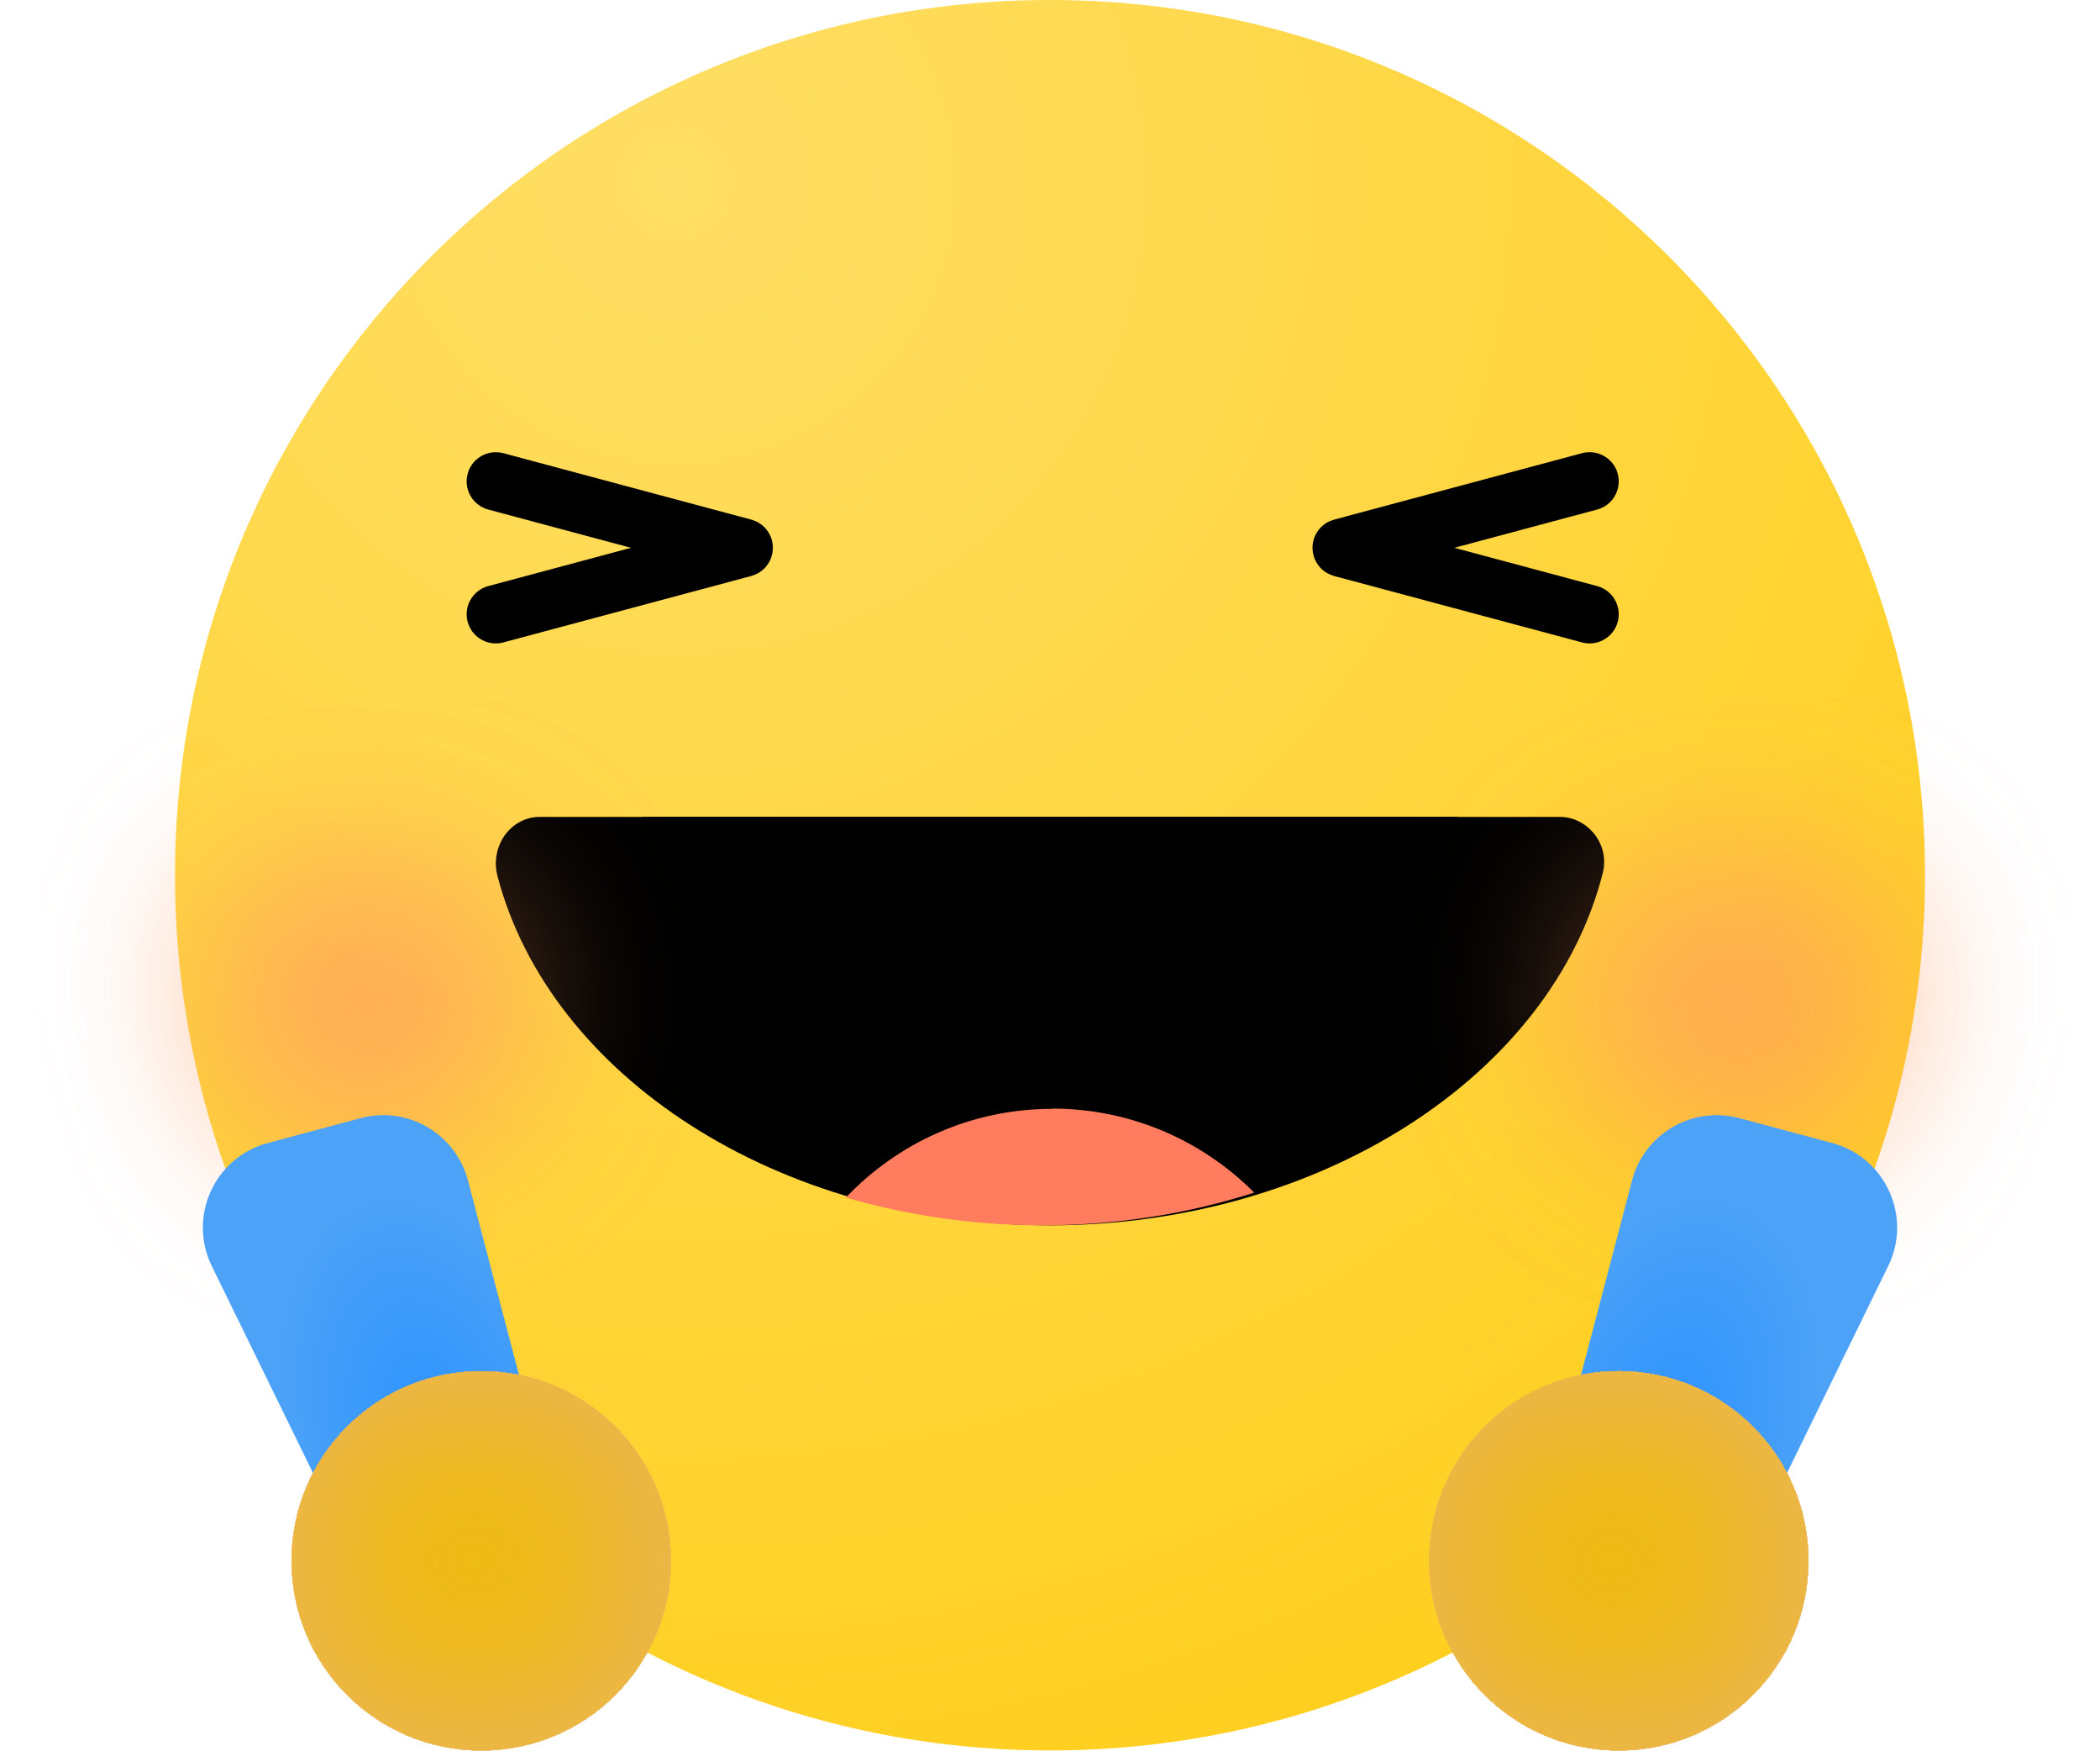
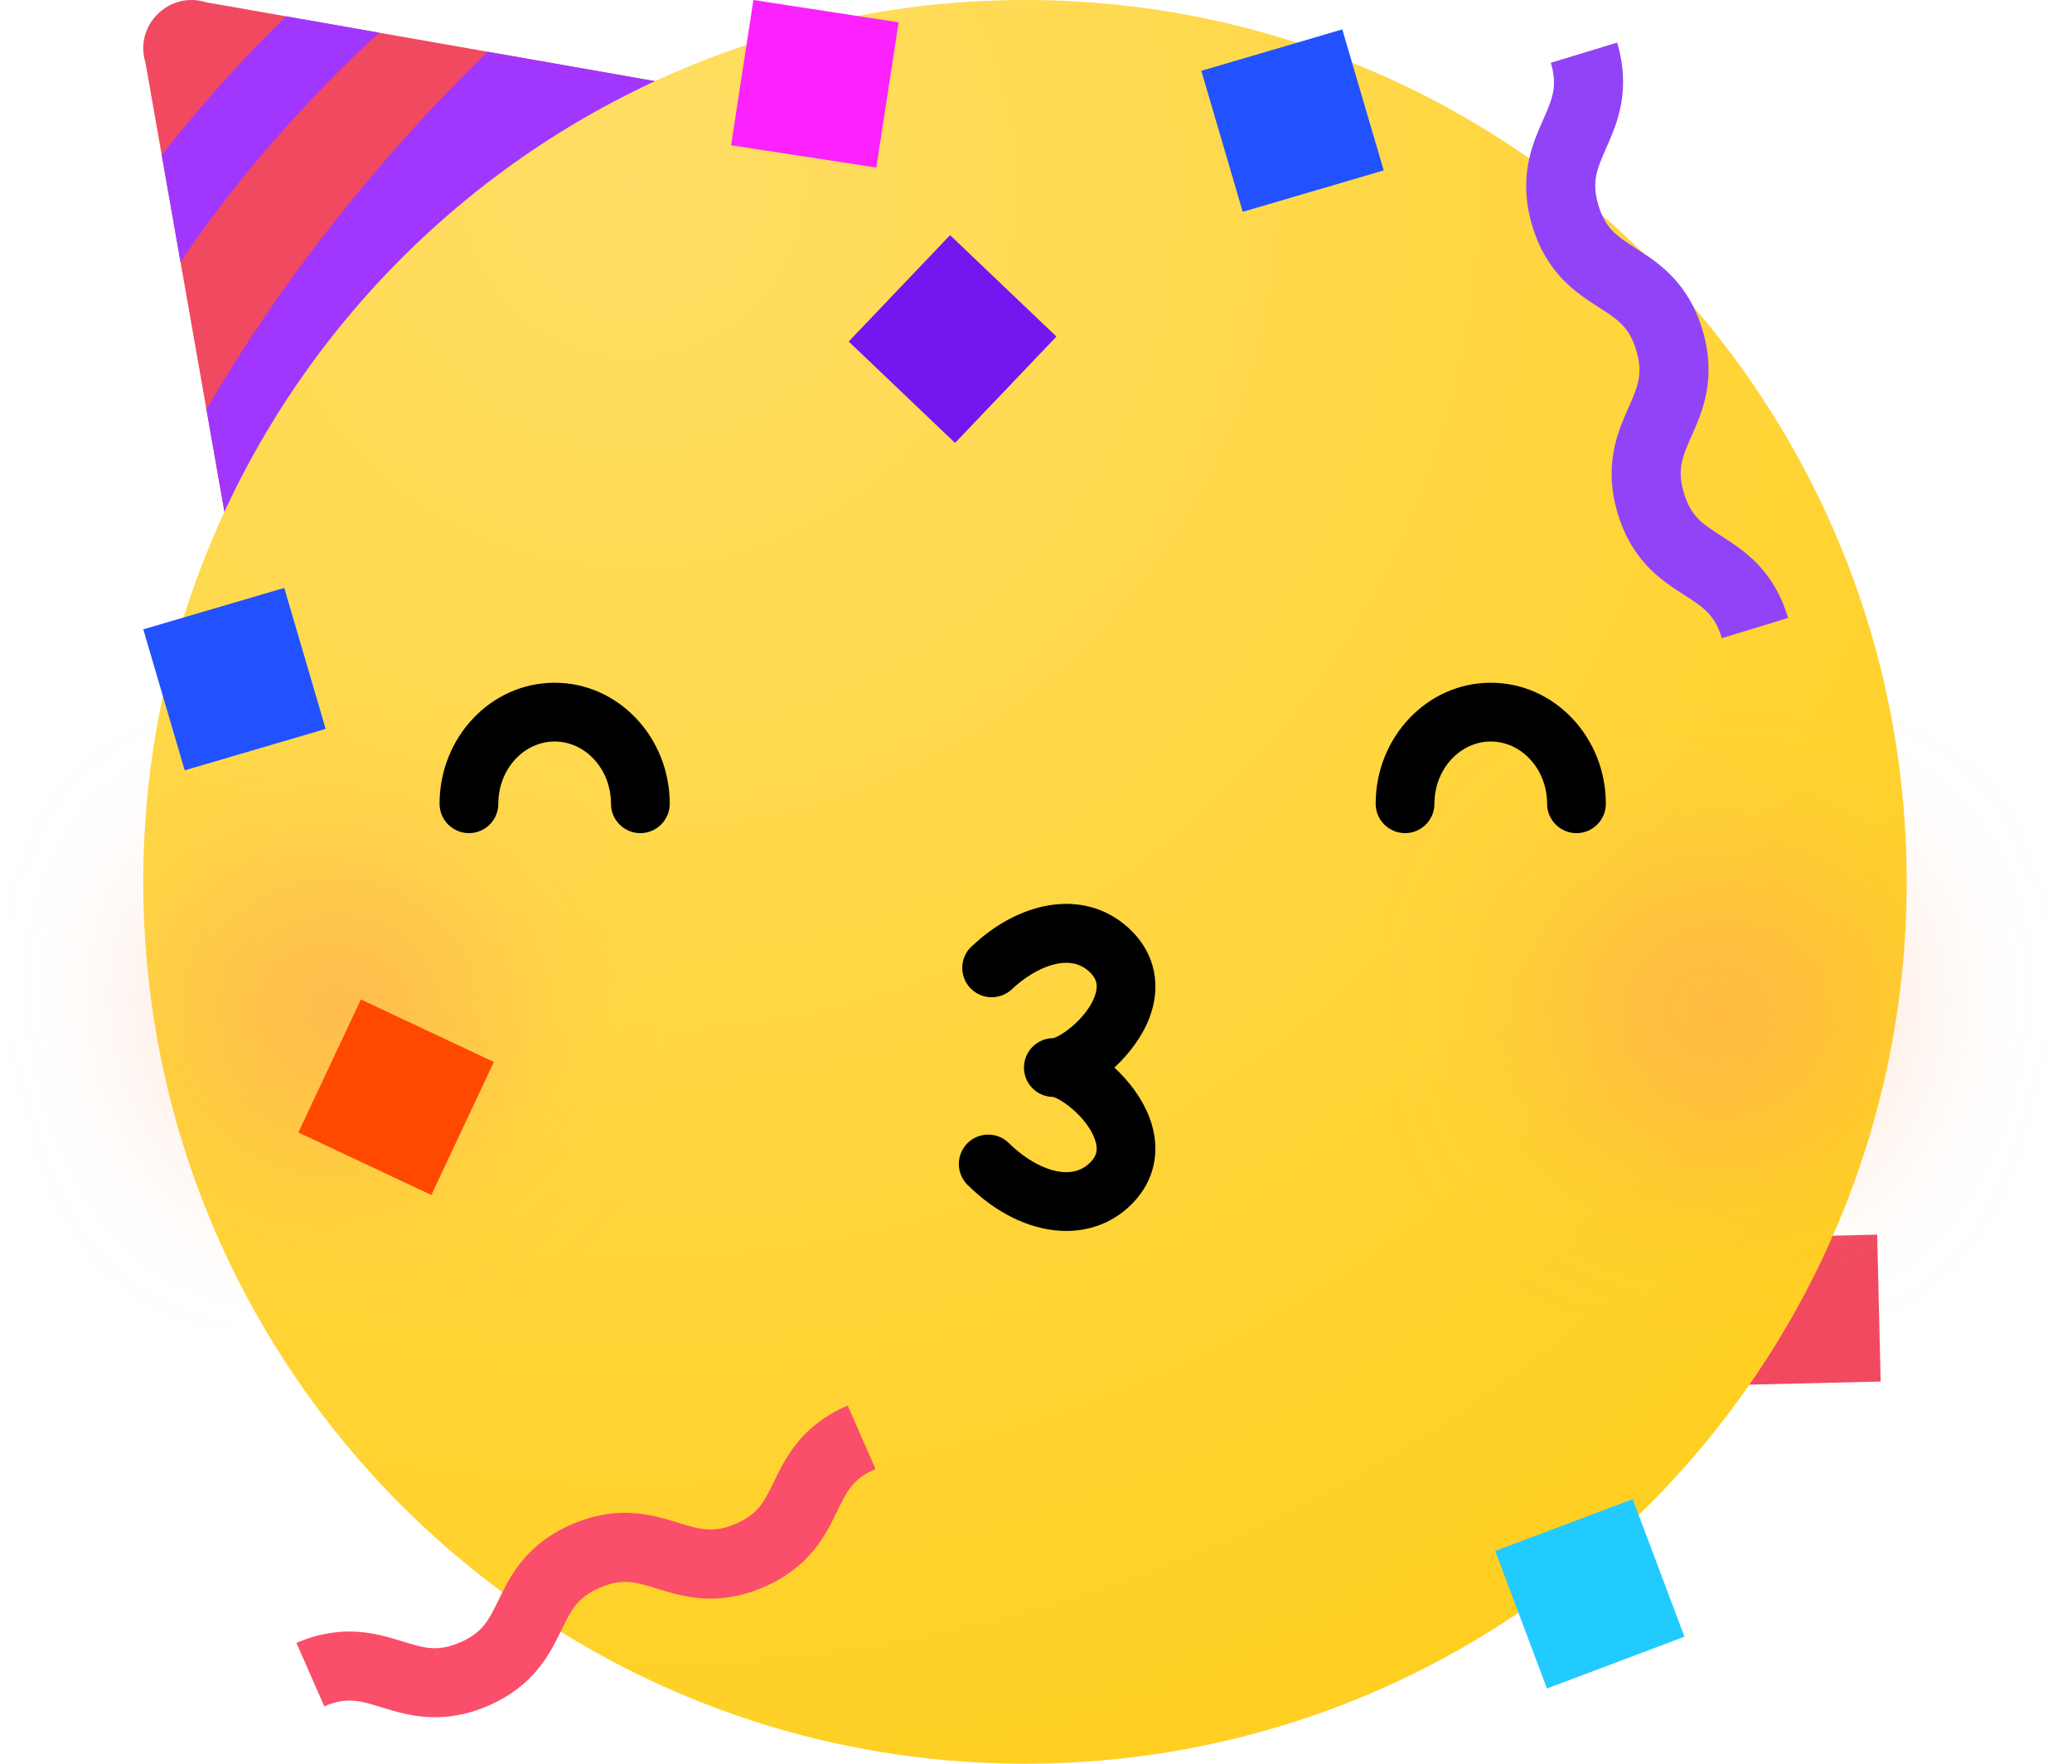
- <svg xmlns="http://www.w3.org/2000/svg" width="48" height="40" viewBox="0 0 48 40" fill="none">
-   <circle cx="24" cy="20" r="20" fill="url(#paint0_radial_8991_19582)" />
-   <g filter="url(#filter0_f_8991_19582)">
-     <path d="M43.265 21.444C42.959 22.997 42.472 24.484 41.825 25.884C41.152 26.097 40.372 26.157 39.566 26.024C37.399 25.664 35.858 24.024 36.138 22.371C36.412 20.717 38.391 19.671 40.566 20.031C41.692 20.217 42.645 20.751 43.265 21.444Z" fill="#FF9A61" fill-opacity="0.5" />
+ <svg xmlns="http://www.w3.org/2000/svg" width="47" height="40" viewBox="0 0 47 40" fill="none">
+   <rect x="39.328" y="31.411" width="3.333" height="3.333" transform="rotate(-91.3596 39.3281 31.4114)" fill="#F14960" />
+   <path d="M6.919 22L3.3 1.422C3.039 0.58 3.829 -0.21 4.671 0.051L25.252 3.667L6.919 22Z" fill="#F14960" />
+   <mask id="mask0_8991_19596" style="mask-type:alpha" maskUnits="userSpaceOnUse" x="3" y="0" width="23" height="22">
+     <path d="M6.919 22L3.3 1.422C3.039 0.58 3.829 -0.21 4.671 0.051L25.252 3.667L6.919 22Z" fill="#F14960" />
+   </mask>
+   <g mask="url(#mask0_8991_19596)">
+     <path d="M5.336 15.332L3.916 10.676C5.3 8.014 7.093 5.452 9.25 3.056C9.611 2.655 10.021 2.217 10.48 1.749C11.022 1.198 11.629 0.61 12.301 0L15.916 1.143C14.073 2.658 12.626 4.123 11.605 5.256C8.759 8.416 6.664 11.788 5.336 15.333V15.332Z" fill="#A136FF" />
+     <path d="M3.631 6.667L3.25 4.063C4.143 2.867 5.152 1.705 6.267 0.588C6.454 0.402 6.654 0.206 6.869 0L9.25 0.152C8.632 0.696 8.099 1.202 7.655 1.647C6.049 3.256 4.706 4.931 3.631 6.666L3.631 6.667Z" fill="#A136FF" />
  </g>
-   <g filter="url(#filter1_f_8991_19582)">
-     <path d="M11.873 22.371C12.153 24.024 10.613 25.664 8.446 26.024C7.699 26.151 6.979 26.104 6.339 25.931C5.666 24.484 5.166 22.944 4.859 21.331C5.473 20.691 6.386 20.211 7.446 20.031C9.619 19.671 11.599 20.717 11.873 22.371Z" fill="#FF9A61" fill-opacity="0.5" />
+   <circle cx="23.25" cy="20" r="20" fill="url(#paint0_radial_8991_19596)" />
+   <path d="M35.178 1.424L36.682 0.966C37.007 2.062 36.676 2.811 36.434 3.358C36.225 3.832 36.098 4.118 36.257 4.653C36.416 5.188 36.678 5.356 37.11 5.634C37.61 5.954 38.294 6.394 38.62 7.49C38.946 8.587 38.615 9.336 38.373 9.883C38.163 10.357 38.037 10.643 38.196 11.178C38.355 11.713 38.616 11.88 39.05 12.159C39.55 12.479 40.235 12.919 40.56 14.015L39.057 14.474C38.897 13.939 38.636 13.771 38.203 13.493C37.703 13.172 37.018 12.733 36.693 11.636C36.368 10.54 36.698 9.791 36.941 9.244C37.15 8.77 37.277 8.484 37.117 7.949C36.959 7.414 36.697 7.246 36.264 6.968C35.764 6.648 35.08 6.208 34.754 5.112C34.429 4.016 34.76 3.266 35.002 2.719C35.211 2.245 35.338 1.96 35.178 1.424Z" fill="#9143F7" />
+   <path d="M7.356 38.699L6.724 37.26C7.775 36.809 8.557 37.049 9.129 37.225C9.624 37.378 9.923 37.47 10.435 37.249C10.948 37.029 11.084 36.749 11.309 36.287C11.569 35.752 11.925 35.022 12.976 34.569C14.027 34.117 14.809 34.358 15.381 34.534C15.877 34.686 16.176 34.779 16.688 34.558C17.201 34.337 17.336 34.058 17.561 33.595C17.821 33.06 18.177 32.329 19.228 31.877L19.86 33.316C19.347 33.537 19.212 33.816 18.986 34.279C18.727 34.813 18.37 35.545 17.32 35.996C16.269 36.448 15.486 36.208 14.915 36.032C14.419 35.879 14.12 35.787 13.608 36.008C13.095 36.228 12.959 36.508 12.734 36.97C12.474 37.504 12.118 38.235 11.068 38.688C10.018 39.139 9.234 38.898 8.662 38.723C8.167 38.57 7.869 38.478 7.356 38.699Z" fill="#FA4E6A" />
+   <g filter="url(#filter0_f_8991_19596)">
+     <path d="M42.517 21.444C42.211 22.997 41.724 24.484 41.077 25.884C40.404 26.097 39.624 26.157 38.818 26.024C36.651 25.664 35.11 24.024 35.39 22.371C35.664 20.717 37.643 19.671 39.818 20.031C40.944 20.217 41.897 20.751 42.517 21.444Z" fill="#FF9A61" fill-opacity="0.5" />
  </g>
-   <path d="M12.342 18.667C11.664 18.667 11.192 19.344 11.373 20.028C12.57 24.573 17.757 28 23.994 28C30.23 28 35.476 24.535 36.636 19.945C36.8 19.295 36.292 18.667 35.651 18.667H12.342Z" fill="black" />
-   <path d="M24.002 20.667C27.53 20.667 30.767 19.918 33.333 18.667H14.666C17.232 19.918 20.469 20.667 23.997 20.667H24.002Z" fill="black" />
-   <path d="M24.05 25.339C22.191 25.339 20.517 26.121 19.334 27.366C20.741 27.775 22.251 28 23.832 28C25.544 28 27.168 27.733 28.667 27.253C27.49 26.068 25.854 25.333 24.05 25.333V25.339Z" fill="#FF7C5F" />
-   <g filter="url(#filter2_f_8991_19582)">
-     <path d="M43.265 21.444C42.959 22.997 42.472 24.484 41.825 25.884C41.152 26.097 40.372 26.157 39.566 26.024C37.399 25.664 35.858 24.024 36.138 22.371C36.412 20.717 38.391 19.671 40.566 20.031C41.692 20.217 42.645 20.751 43.265 21.444Z" fill="#FF9A61" fill-opacity="0.5" />
+   <g filter="url(#filter1_f_8991_19596)">
+     <path d="M11.123 22.371C11.403 24.024 9.863 25.664 7.696 26.024C6.949 26.151 6.229 26.104 5.589 25.931C4.916 24.484 4.416 22.944 4.109 21.331C4.723 20.691 5.636 20.211 6.696 20.031C8.869 19.671 10.849 20.717 11.123 22.371Z" fill="#FF9A61" fill-opacity="0.5" />
  </g>
-   <g filter="url(#filter3_f_8991_19582)">
-     <path d="M11.873 22.371C12.153 24.024 10.613 25.664 8.446 26.024C7.699 26.151 6.979 26.104 6.339 25.931C5.666 24.484 5.166 22.944 4.859 21.331C5.473 20.691 6.386 20.211 7.446 20.031C9.619 19.671 11.599 20.717 11.873 22.371Z" fill="#FF9A61" fill-opacity="0.5" />
-   </g>
-   <path d="M4.841 28.931C4.288 27.801 4.904 26.446 6.12 26.12L8.244 25.551C9.314 25.264 10.414 25.903 10.696 26.975L12.949 35.555C13.229 36.62 12.596 37.71 11.533 37.995L11.127 38.104C10.203 38.351 9.233 37.91 8.813 37.051L4.841 28.931Z" fill="url(#paint1_radial_8991_19582)" />
-   <g filter="url(#filter4_i_8991_19582)">
-     <circle cx="10.999" cy="35.667" r="4.333" fill="#F0BC05" />
-   </g>
-   <path d="M43.159 28.931C43.712 27.801 43.096 26.446 41.88 26.12L39.756 25.551C38.686 25.264 37.586 25.903 37.304 26.975L35.051 35.555C34.771 36.62 35.404 37.71 36.467 37.995L36.873 38.104C37.797 38.351 38.767 37.91 39.187 37.051L43.159 28.931Z" fill="url(#paint2_radial_8991_19582)" />
-   <g filter="url(#filter5_i_8991_19582)">
-     <circle cx="4.333" cy="4.333" r="4.333" transform="matrix(-1 0 0 1 41.334 31.3333)" fill="#F0BC05" />
-   </g>
-   <path d="M11.414 10.506L11.464 10.517L17.13 12.035L17.209 12.064C17.385 12.144 17.501 12.32 17.501 12.518C17.501 12.744 17.349 12.943 17.13 13.001L11.464 14.52C11.197 14.591 10.923 14.433 10.851 14.166C10.78 13.899 10.938 13.625 11.205 13.553L15.068 12.518L11.205 11.483L11.156 11.467C10.919 11.377 10.784 11.12 10.851 10.87C10.918 10.62 11.164 10.466 11.414 10.506Z" fill="black" />
-   <path d="M17.329 12.47C17.313 12.358 17.241 12.262 17.139 12.216H17.138L17.081 12.195L11.428 10.68V10.68L11.383 10.671C11.238 10.648 11.096 10.724 11.033 10.854L11.011 10.914C10.967 11.079 11.055 11.249 11.21 11.31L11.253 11.324L15.11 12.357C15.183 12.377 15.233 12.443 15.233 12.518C15.233 12.594 15.183 12.659 15.11 12.679L11.247 13.714C11.069 13.762 10.963 13.945 11.011 14.123L11.035 14.186C11.104 14.325 11.264 14.4 11.419 14.359L17.086 12.841L17.139 12.822C17.256 12.768 17.333 12.65 17.333 12.518L17.329 12.47ZM17.657 12.629C17.62 12.847 17.478 13.033 17.277 13.124L17.173 13.162L11.506 14.68C11.173 14.77 10.83 14.59 10.71 14.274L10.689 14.209C10.594 13.854 10.805 13.488 11.16 13.393L14.423 12.518L11.16 11.644L11.152 11.642L11.104 11.626L11.095 11.624V11.623C10.779 11.503 10.6 11.161 10.689 10.828L10.708 10.766C10.812 10.489 11.086 10.316 11.376 10.335L11.439 10.342L11.446 10.343L11.496 10.354L11.506 10.356L17.173 11.874L17.186 11.878L17.265 11.907L17.277 11.912C17.511 12.019 17.666 12.254 17.666 12.518L17.657 12.629Z" fill="black" />
-   <path d="M36.254 10.506L36.204 10.517L30.538 12.035L30.459 12.064C30.283 12.144 30.167 12.32 30.167 12.518C30.167 12.744 30.319 12.943 30.538 13.001L36.204 14.52C36.471 14.591 36.745 14.433 36.817 14.166C36.888 13.899 36.73 13.625 36.463 13.553L32.6 12.518L36.463 11.483L36.512 11.467C36.749 11.377 36.884 11.12 36.817 10.87C36.75 10.62 36.505 10.466 36.254 10.506Z" fill="black" />
-   <path d="M30.337 12.47C30.353 12.358 30.425 12.262 30.527 12.216H30.528L30.585 12.195L36.238 10.68V10.68L36.282 10.671C36.428 10.648 36.57 10.724 36.633 10.854L36.655 10.914C36.699 11.079 36.611 11.249 36.456 11.31L36.413 11.324L32.556 12.357C32.483 12.377 32.433 12.443 32.433 12.518C32.433 12.594 32.483 12.659 32.556 12.679L36.419 13.714C36.597 13.762 36.703 13.945 36.655 14.123L36.632 14.186C36.562 14.325 36.402 14.4 36.247 14.359L30.58 12.841L30.527 12.822C30.41 12.768 30.333 12.65 30.333 12.518L30.337 12.47ZM30.009 12.629C30.046 12.847 30.188 13.033 30.389 13.124L30.493 13.162L36.16 14.68C36.493 14.77 36.836 14.59 36.956 14.274L36.977 14.209C37.072 13.854 36.861 13.488 36.506 13.393L33.243 12.518L36.506 11.644L36.514 11.642L36.562 11.626L36.571 11.624V11.623C36.887 11.503 37.066 11.161 36.977 10.828L36.958 10.766C36.854 10.489 36.58 10.316 36.29 10.335L36.227 10.342L36.22 10.343L36.17 10.354L36.16 10.356L30.493 11.874L30.48 11.878L30.401 11.907L30.389 11.912C30.155 12.019 30 12.254 30 12.518L30.009 12.629Z" fill="black" />
+   <path d="M24.186 27.751C23.488 27.751 22.725 27.41 22.063 26.754C21.868 26.56 21.867 26.243 22.061 26.047C22.255 25.852 22.573 25.849 22.768 26.044C23.355 26.626 24.242 27.024 24.805 26.523C25.041 26.311 25.099 26.08 24.989 25.776C24.781 25.2 24.096 24.72 23.892 24.712C23.616 24.711 23.393 24.488 23.393 24.212C23.393 23.939 23.612 23.717 23.883 23.712C23.884 23.712 23.884 23.712 23.885 23.712H23.887C23.887 23.712 23.888 23.712 23.889 23.712C23.889 23.712 23.889 23.712 23.891 23.712C23.892 23.712 23.892 23.712 23.893 23.712C24.097 23.704 24.783 23.224 24.99 22.647C25.099 22.342 25.043 22.112 24.805 21.9C24.265 21.416 23.427 21.76 22.837 22.315C22.635 22.504 22.319 22.494 22.129 22.293C21.941 22.092 21.949 21.776 22.151 21.586C23.259 20.544 24.594 20.371 25.471 21.154C26.021 21.645 26.182 22.327 25.917 23.025C25.747 23.467 25.409 23.897 25.023 24.212C25.409 24.527 25.747 24.956 25.915 25.398C26.182 26.096 26.021 26.777 25.471 27.268C25.109 27.592 24.663 27.751 24.186 27.751Z" fill="black" />
+   <path d="M22.255 21.273C23.359 20.365 24.677 20.221 25.583 21.03H25.583L25.691 21.134C26.205 21.662 26.344 22.371 26.073 23.084V23.085C25.914 23.5 25.619 23.898 25.278 24.212C25.619 24.526 25.913 24.923 26.072 25.339L26.12 25.481C26.324 26.145 26.171 26.795 25.691 27.289L25.583 27.393C25.189 27.746 24.702 27.917 24.187 27.917C23.482 27.917 22.732 27.596 22.077 26.996L21.947 26.872C21.686 26.613 21.684 26.191 21.943 25.93L21.943 25.929L21.993 25.884C22.253 25.67 22.641 25.681 22.886 25.926L22.994 26.027C23.252 26.258 23.553 26.443 23.844 26.53C24.174 26.629 24.47 26.598 24.694 26.398L24.76 26.332C24.818 26.267 24.851 26.205 24.866 26.144C24.881 26.083 24.881 26.012 24.861 25.924L24.833 25.832C24.742 25.581 24.542 25.339 24.331 25.156C24.226 25.066 24.123 24.994 24.038 24.945C23.995 24.92 23.958 24.903 23.93 24.891C23.9 24.88 23.887 24.878 23.886 24.878V24.878C23.521 24.873 23.227 24.577 23.227 24.212C23.227 23.848 23.519 23.552 23.88 23.545H23.887C23.887 23.545 23.901 23.544 23.931 23.532C23.96 23.521 23.996 23.503 24.039 23.479C24.125 23.43 24.228 23.357 24.332 23.267C24.543 23.084 24.744 22.842 24.834 22.59L24.862 22.497C24.882 22.41 24.881 22.339 24.866 22.278C24.851 22.218 24.819 22.156 24.762 22.091L24.695 22.024C24.478 21.831 24.197 21.794 23.883 21.879C23.566 21.965 23.233 22.172 22.952 22.436L22.951 22.437C22.699 22.672 22.313 22.676 22.058 22.454L22.008 22.407C21.757 22.139 21.768 21.718 22.038 21.465L22.255 21.273ZM23.56 24.212C23.561 24.396 23.709 24.544 23.893 24.545H23.899L23.977 24.557C24.003 24.563 24.027 24.572 24.05 24.581C24.098 24.6 24.15 24.625 24.204 24.656C24.31 24.717 24.43 24.802 24.549 24.904C24.783 25.107 25.029 25.394 25.146 25.719L25.147 25.72L25.185 25.848C25.215 25.977 25.22 26.102 25.189 26.224C25.149 26.387 25.052 26.526 24.916 26.647H24.916C24.578 26.948 24.149 26.969 23.749 26.849C23.351 26.73 22.959 26.468 22.651 26.163V26.162C22.538 26.049 22.361 26.035 22.232 26.121L22.18 26.164C22.05 26.295 22.051 26.506 22.181 26.636L22.302 26.751C22.91 27.307 23.583 27.584 24.187 27.584C24.625 27.584 25.031 27.439 25.361 27.144L25.45 27.059C25.846 26.652 25.971 26.128 25.801 25.576L25.76 25.458C25.605 25.049 25.286 24.642 24.919 24.34L24.76 24.212L24.919 24.083C25.286 23.783 25.605 23.375 25.762 22.965L25.802 22.847C25.971 22.295 25.846 21.769 25.45 21.363L25.361 21.279C24.621 20.619 23.491 20.686 22.469 21.529L22.266 21.708C22.132 21.833 22.125 22.044 22.25 22.178H22.251C22.361 22.296 22.537 22.316 22.67 22.234L22.723 22.193C23.032 21.902 23.413 21.66 23.797 21.557C24.184 21.452 24.592 21.485 24.916 21.775L25.012 21.87C25.098 21.968 25.16 22.076 25.19 22.199C25.22 22.321 25.216 22.446 25.186 22.574L25.148 22.703C25.031 23.029 24.785 23.316 24.55 23.519C24.432 23.622 24.311 23.707 24.205 23.768C24.152 23.798 24.1 23.824 24.051 23.843C24.005 23.86 23.952 23.876 23.9 23.878H23.887L23.821 23.886C23.672 23.919 23.56 24.052 23.56 24.212Z" fill="black" />
+   <path d="M14.527 18.728C14.251 18.728 14.027 18.504 14.027 18.228C14.027 17.358 13.379 16.65 12.583 16.65C11.787 16.65 11.139 17.358 11.139 18.228C11.139 18.504 10.915 18.728 10.639 18.728C10.363 18.728 10.139 18.504 10.139 18.228C10.139 16.807 11.235 15.65 12.583 15.65C13.931 15.65 15.027 16.807 15.027 18.228C15.027 18.504 14.803 18.728 14.527 18.728Z" fill="black" />
+   <path d="M14.859 18.228C14.859 16.891 13.829 15.817 12.581 15.817C11.334 15.817 10.304 16.891 10.304 18.228C10.304 18.412 10.454 18.562 10.637 18.562C10.821 18.562 10.971 18.412 10.971 18.228C10.971 17.281 11.68 16.484 12.581 16.484C13.483 16.484 14.192 17.281 14.192 18.228C14.192 18.412 14.341 18.562 14.525 18.562C14.709 18.562 14.859 18.412 14.859 18.228ZM15.192 18.228C15.192 18.596 14.893 18.895 14.525 18.895C14.157 18.895 13.859 18.596 13.859 18.228C13.859 17.436 13.272 16.817 12.581 16.817C11.891 16.817 11.304 17.436 11.304 18.228C11.304 18.596 11.005 18.895 10.637 18.895C10.269 18.895 9.971 18.596 9.971 18.228C9.971 16.724 11.134 15.484 12.581 15.484C14.03 15.484 15.192 16.724 15.192 18.228Z" fill="black" />
+   <path d="M35.761 18.728C35.485 18.728 35.261 18.504 35.261 18.228C35.261 17.358 34.613 16.65 33.817 16.65C33.021 16.65 32.373 17.358 32.373 18.228C32.373 18.504 32.149 18.728 31.873 18.728C31.597 18.728 31.373 18.504 31.373 18.228C31.373 16.807 32.47 15.65 33.817 15.65C35.165 15.65 36.261 16.807 36.261 18.228C36.261 18.504 36.037 18.728 35.761 18.728Z" fill="black" />
+   <path d="M36.093 18.228C36.093 16.891 35.063 15.817 33.816 15.817C32.569 15.817 31.538 16.891 31.538 18.228C31.538 18.412 31.688 18.562 31.872 18.562C32.056 18.562 32.205 18.412 32.205 18.228C32.205 17.281 32.914 16.484 33.816 16.484C34.717 16.484 35.426 17.281 35.426 18.228C35.426 18.412 35.576 18.562 35.76 18.562C35.944 18.562 36.093 18.412 36.093 18.228ZM36.426 18.228C36.426 18.596 36.128 18.895 35.76 18.895C35.392 18.895 35.093 18.596 35.093 18.228C35.093 17.436 34.506 16.817 33.816 16.817C33.125 16.817 32.538 17.436 32.538 18.228C32.538 18.596 32.24 18.895 31.872 18.895C31.504 18.895 31.205 18.596 31.205 18.228C31.205 16.724 32.368 15.484 33.816 15.484C35.264 15.484 36.426 16.724 36.426 18.228Z" fill="black" />
+   <rect x="8.186" y="22.667" width="3.333" height="3.333" transform="rotate(25.1756 8.18555 22.6667)" fill="#FF4901" />
+   <rect x="27.25" y="1.606" width="3.333" height="3.333" transform="rotate(-16.3704 27.25 1.6062)" fill="#2252FF" />
+   <rect x="3.25" y="14.273" width="3.333" height="3.333" transform="rotate(-16.3704 3.25 14.2727)" fill="#2252FF" />
+   <rect x="17.09" width="3.333" height="3.333" transform="rotate(8.73432 17.0898 0)" fill="#FB22FF" />
+   <rect x="33.916" y="35.175" width="3.333" height="3.333" transform="rotate(-20.6417 33.916 35.175)" fill="#22CBFF" />
+   <rect x="21.551" y="5.333" width="3.333" height="3.333" transform="rotate(43.6279 21.5508 5.33325)" fill="#7416EF" />
  <defs>
-     <filter id="filter0_f_8991_19582" x="32.105" y="15.96" width="15.16" height="14.135" filterUnits="userSpaceOnUse" color-interpolation-filters="sRGB">
+     <filter id="filter0_f_8991_19596" x="31.357" y="15.96" width="15.16" height="14.135" filterUnits="userSpaceOnUse" color-interpolation-filters="sRGB">
      <feFlood flood-opacity="0" result="BackgroundImageFix" />
      <feBlend mode="normal" in="SourceGraphic" in2="BackgroundImageFix" result="shape" />
-       <feGaussianBlur stdDeviation="2" result="effect1_foregroundBlur_8991_19582" />
+       <feGaussianBlur stdDeviation="2" result="effect1_foregroundBlur_8991_19596" />
    </filter>
-     <filter id="filter1_f_8991_19582" x="0.859" y="15.96" width="15.047" height="14.136" filterUnits="userSpaceOnUse" color-interpolation-filters="sRGB">
+     <filter id="filter1_f_8991_19596" x="0.109" y="15.96" width="15.047" height="14.136" filterUnits="userSpaceOnUse" color-interpolation-filters="sRGB">
      <feFlood flood-opacity="0" result="BackgroundImageFix" />
      <feBlend mode="normal" in="SourceGraphic" in2="BackgroundImageFix" result="shape" />
-       <feGaussianBlur stdDeviation="2" result="effect1_foregroundBlur_8991_19582" />
+       <feGaussianBlur stdDeviation="2" result="effect1_foregroundBlur_8991_19596" />
    </filter>
-     <filter id="filter2_f_8991_19582" x="32.105" y="15.96" width="15.16" height="14.135" filterUnits="userSpaceOnUse" color-interpolation-filters="sRGB">
-       <feFlood flood-opacity="0" result="BackgroundImageFix" />
-       <feBlend mode="normal" in="SourceGraphic" in2="BackgroundImageFix" result="shape" />
-       <feGaussianBlur stdDeviation="2" result="effect1_foregroundBlur_8991_19582" />
-     </filter>
-     <filter id="filter3_f_8991_19582" x="0.859" y="15.96" width="15.047" height="14.136" filterUnits="userSpaceOnUse" color-interpolation-filters="sRGB">
-       <feFlood flood-opacity="0" result="BackgroundImageFix" />
-       <feBlend mode="normal" in="SourceGraphic" in2="BackgroundImageFix" result="shape" />
-       <feGaussianBlur stdDeviation="2" result="effect1_foregroundBlur_8991_19582" />
-     </filter>
-     <filter id="filter4_i_8991_19582" x="6.466" y="31.333" width="8.866" height="8.667" filterUnits="userSpaceOnUse" color-interpolation-filters="sRGB">
-       <feFlood flood-opacity="0" result="BackgroundImageFix" />
-       <feBlend mode="normal" in="SourceGraphic" in2="BackgroundImageFix" result="shape" />
-       <feColorMatrix in="SourceAlpha" type="matrix" values="0 0 0 0 0 0 0 0 0 0 0 0 0 0 0 0 0 0 127 0" result="hardAlpha" />
-       <feOffset dx="-0.2" />
-       <feGaussianBlur stdDeviation="2.5" />
-       <feComposite in2="hardAlpha" operator="arithmetic" k2="-1" k3="1" />
-       <feColorMatrix type="matrix" values="0 0 0 0 0.918 0 0 0 0 0.706 0 0 0 0 0.353 0 0 0 1 0" />
-       <feBlend mode="normal" in2="shape" result="effect1_innerShadow_8991_19582" />
-     </filter>
-     <filter id="filter5_i_8991_19582" x="32.468" y="31.333" width="8.866" height="8.667" filterUnits="userSpaceOnUse" color-interpolation-filters="sRGB">
-       <feFlood flood-opacity="0" result="BackgroundImageFix" />
-       <feBlend mode="normal" in="SourceGraphic" in2="BackgroundImageFix" result="shape" />
-       <feColorMatrix in="SourceAlpha" type="matrix" values="0 0 0 0 0 0 0 0 0 0 0 0 0 0 0 0 0 0 127 0" result="hardAlpha" />
-       <feOffset dx="-0.2" />
-       <feGaussianBlur stdDeviation="2.5" />
-       <feComposite in2="hardAlpha" operator="arithmetic" k2="-1" k3="1" />
-       <feColorMatrix type="matrix" values="0 0 0 0 0.918 0 0 0 0 0.706 0 0 0 0 0.353 0 0 0 1 0" />
-       <feBlend mode="normal" in2="shape" result="effect1_innerShadow_8991_19582" />
-     </filter>
-     <radialGradient id="paint0_radial_8991_19582" cx="0" cy="0" r="1" gradientUnits="userSpaceOnUse" gradientTransform="translate(15.3333 4) rotate(60.9454) scale(41.1825)">
+     <radialGradient id="paint0_radial_8991_19596" cx="0" cy="0" r="1" gradientUnits="userSpaceOnUse" gradientTransform="translate(14.5833 4) rotate(60.9454) scale(41.1825)">
      <stop stop-color="#FFDE65" />
      <stop offset="1" stop-color="#FFCE1B" />
    </radialGradient>
-     <radialGradient id="paint1_radial_8991_19582" cx="0" cy="0" r="1" gradientUnits="userSpaceOnUse" gradientTransform="translate(9.88607 32.709) rotate(75.0013) scale(5.53204 3.31897)">
-       <stop stop-color="#2D93FF" />
-       <stop offset="1" stop-color="#4CA2F7" />
-     </radialGradient>
-     <radialGradient id="paint2_radial_8991_19582" cx="0" cy="0" r="1" gradientUnits="userSpaceOnUse" gradientTransform="translate(38.1139 32.709) rotate(104.999) scale(5.53204 3.31897)">
-       <stop stop-color="#2D93FF" />
-       <stop offset="1" stop-color="#4CA2F7" />
-     </radialGradient>
  </defs>
</svg>
